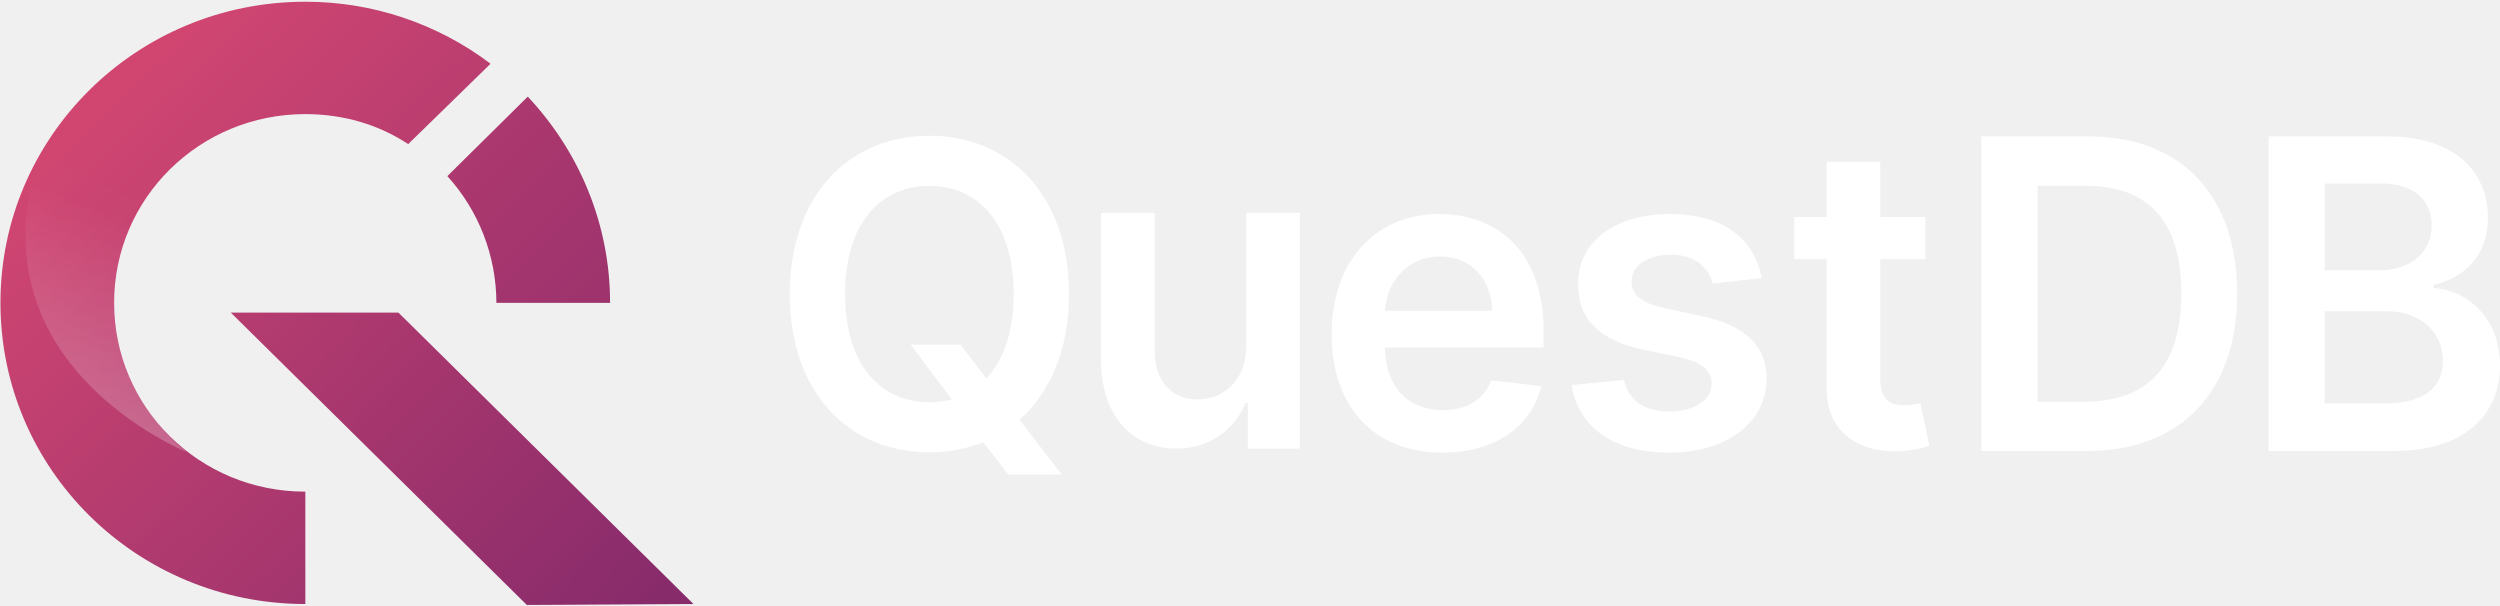
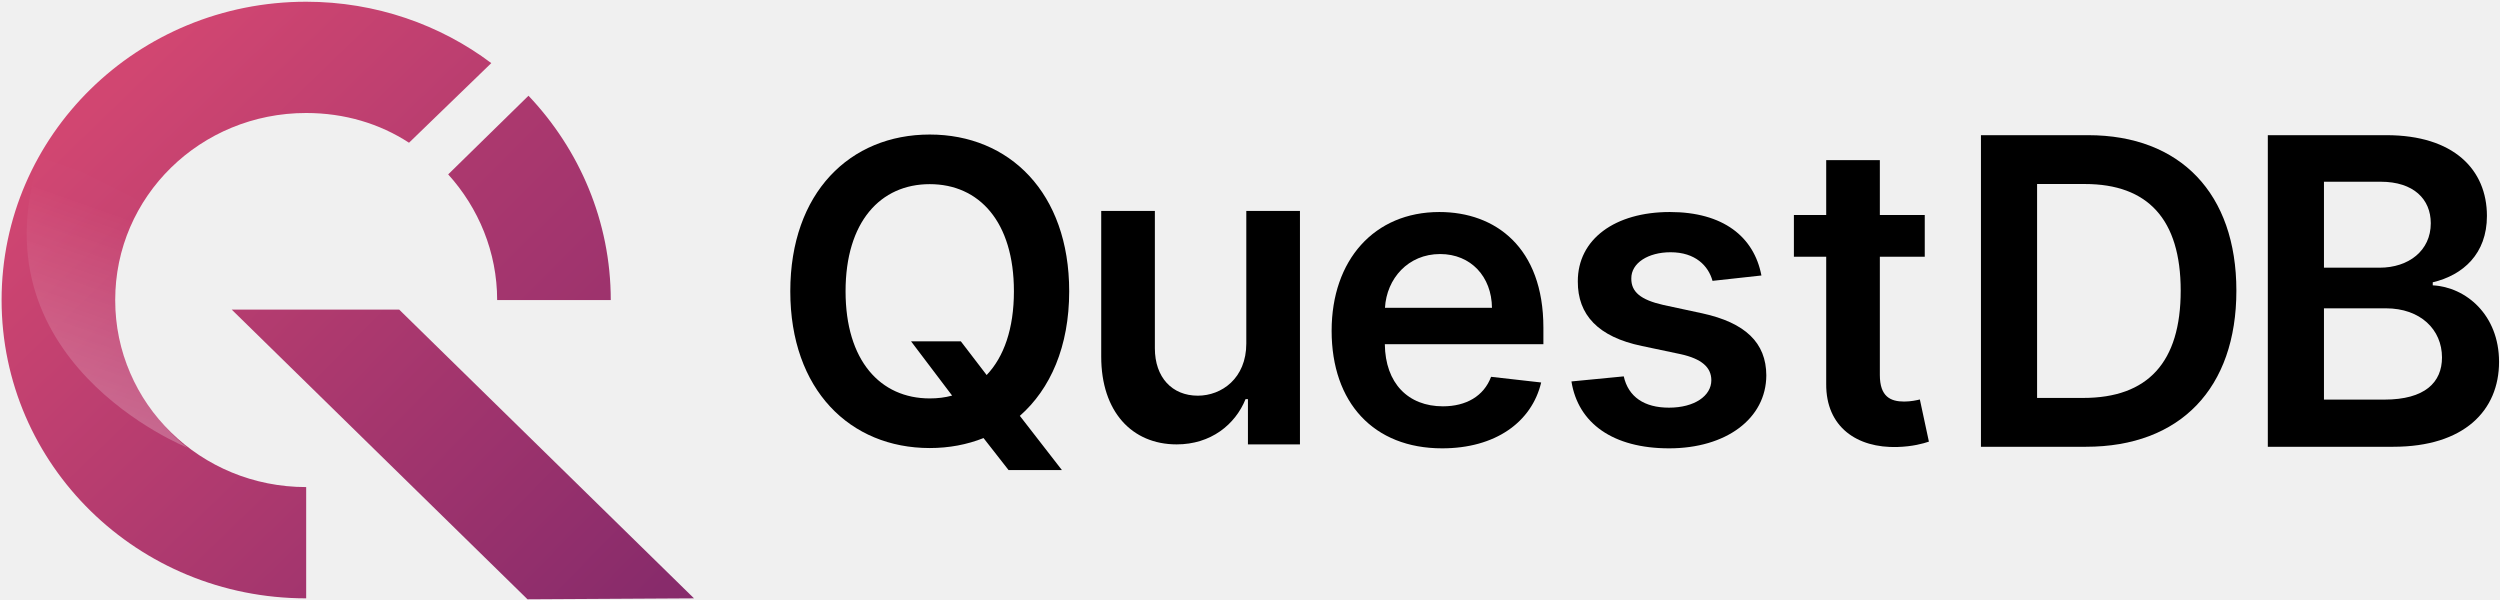
- <svg xmlns="http://www.w3.org/2000/svg" xmlns:xlink="http://www.w3.org/1999/xlink" viewBox="0 0 95 23">
+ <svg xmlns="http://www.w3.org/2000/svg" width="1180" height="283" viewBox="0 0 1180 283" fill="none">
+   <path d="M984.576 210.875C1029.15 210.875 1055.57 183.155 1055.57 137.195C1055.57 91.379 1029.15 63.803 985.576 63.803H935.006V210.875H984.576ZM961.505 187.823V86.855H984.076C1013.79 86.855 1029.29 103.515 1029.29 137.195C1029.29 171.019 1013.79 187.823 983.29 187.823H961.505Z" fill="black" />
+   <path d="M1070.41 210.875H1129.62C1163.12 210.875 1179.55 193.712 1179.55 170.804C1179.55 148.542 1163.83 135.472 1148.26 134.682V133.246C1162.55 129.87 1173.83 119.817 1173.83 101.935C1173.83 80.032 1158.12 63.803 1126.4 63.803H1070.41V210.875ZM1096.91 188.613V145.526H1126.12C1142.48 145.526 1152.62 155.579 1152.62 168.721C1152.62 180.427 1144.62 188.613 1125.4 188.613H1096.91ZM1096.91 126.352V85.777H1123.69C1139.26 85.777 1147.33 94.036 1147.33 105.382C1147.33 118.309 1136.9 126.352 1123.12 126.352H1096.91Z" fill="black" />
+   <path d="M504.66 137.488C504.66 90.929 476.401 63.5 438.839 63.5C401.207 63.5 373.018 90.929 373.018 137.488C373.018 183.977 401.207 211.477 438.839 211.477C447.932 211.477 456.466 209.859 464.23 206.764L476.051 221.886H501.232L481.367 196.285C495.777 183.626 504.66 163.581 504.66 137.488ZM430.025 161.12L449.401 186.72C446.043 187.634 442.546 188.056 438.839 188.056C415.546 188.056 399.108 170.263 399.108 137.488C399.108 104.714 415.546 86.92 438.839 86.92C462.201 86.92 478.569 104.714 478.569 137.488C478.569 155.212 473.813 168.504 465.699 177.014L453.528 161.12H430.025Z" fill="black" />
+   <path d="M588.255 162.147C588.255 178.605 576.574 186.763 565.382 186.763C553.211 186.763 545.097 178.113 545.097 164.398V99.553H519.776V168.337C519.776 194.289 534.259 209.752 555.383 209.752C571.471 209.752 583.009 200.478 587.906 188.381H589.025V209.752H613.577V99.553H588.255V162.147Z" fill="black" />
+   <path d="M680.708 211.617C705.749 211.617 722.957 199.309 727.433 180.531L703.791 177.858C700.363 187.001 691.97 191.784 681.058 191.784C664.69 191.784 653.848 180.953 653.638 162.456H728.483V154.649C728.483 116.741 705.819 100.072 679.379 100.072C648.602 100.072 628.527 122.789 628.527 156.126C628.527 190.026 648.322 211.617 680.708 211.617ZM653.708 145.295C654.477 131.51 664.62 119.906 679.729 119.906C694.278 119.906 704.071 130.596 704.211 145.295H653.708Z" fill="black" />
+   <path d="M831.393 130.033C827.896 111.747 813.347 100.072 788.165 100.072C762.285 100.072 744.658 112.872 744.728 132.846C744.658 148.601 754.311 159.01 774.945 163.3L793.272 167.168C803.134 169.348 807.751 173.357 807.751 179.476C807.751 186.861 799.777 192.417 787.746 192.417C776.134 192.417 768.58 187.353 766.412 177.647L741.72 180.039C744.868 199.872 761.445 211.617 787.816 211.617C814.676 211.617 833.632 197.621 833.702 177.155C833.632 161.753 823.769 152.328 803.484 147.897L785.158 143.959C774.246 141.497 769.909 137.699 769.979 131.44C769.909 124.125 777.953 119.062 788.515 119.062C800.197 119.062 806.352 125.462 808.31 132.565L831.393 130.033Z" fill="black" />
+   <path d="M908.483 101.479H887.289V75.597H861.968V101.479H846.719V121.171H861.968V181.234C861.828 201.56 876.517 211.547 895.543 210.984C902.748 210.773 907.714 209.367 910.442 208.452L906.175 188.549C904.776 188.9 901.908 189.533 898.761 189.533C892.395 189.533 887.289 187.283 887.289 177.014V121.171H908.483V101.479Z" fill="black" />
+   <g clip-path="url(#clip0)">
+     <path d="M54.373 141.617C54.373 92.722 94.591 53.334 144.516 53.334C162.545 53.334 179.186 58.314 193.054 67.369L231.885 29.791C207.847 11.682 177.337 0.816 144.516 0.816C65.005 0.816 0.75 63.747 0.75 141.617C0.75 219.488 65.005 282.418 144.516 282.418V229.901C94.591 229.901 54.373 190.513 54.373 141.617Z" fill="url(#paint0_linear)" />
+     <path d="M234.656 141.618H288.28C288.28 104.494 273.487 70.539 249.449 45.185L211.543 82.31C225.873 98.156 234.656 118.981 234.656 141.618Z" fill="url(#paint1_linear)" />
+     <path d="M188.431 146.146H109.383L248.988 282.873L327.574 282.42L188.431 146.146Z" fill="url(#paint2_linear)" />
+     <path opacity="0.6" d="M19.703 71.447C-14.967 170.144 88.581 211.343 88.581 211.343C77.487 203.193 63.618 184.179 59.458 170.596C50.675 142.527 53.449 120.343 67.779 95.895" fill="url(#paint3_linear)" />
+   </g>
  <defs>
-     <path id="reuse-0" fill-opacity=".6" d="M0 0h95v23H0z" />
+     <linearGradient id="paint0_linear" x1="324.34" y1="283.316" x2="72.659" y2="22.646" gradientUnits="userSpaceOnUse">
+       <stop stop-color="#892C6C" />
+       <stop offset="1" stop-color="#D14671" />
+     </linearGradient>
+     <linearGradient id="paint1_linear" x1="58.531" y1="17.51" x2="319.201" y2="279.464" gradientUnits="userSpaceOnUse">
+       <stop stop-color="#C34170" />
+       <stop offset="1" stop-color="#8B2C6C" />
+     </linearGradient>
+     <linearGradient id="paint2_linear" x1="312.783" y1="276.898" x2="46.977" y2="17.512" gradientUnits="userSpaceOnUse">
+       <stop stop-color="#882B6B" />
+       <stop offset="1" stop-color="#CF4671" />
+     </linearGradient>
+     <linearGradient id="paint3_linear" x1="35.258" y1="192.381" x2="71.518" y2="89.576" gradientUnits="userSpaceOnUse">
+       <stop stop-color="white" stop-opacity="0.38" />
+       <stop offset="0.86" stop-color="white" stop-opacity="0.01" />
+       <stop offset="1" stop-color="white" stop-opacity="0" />
+     </linearGradient>
+     <clipPath id="clip0">
+       <rect width="326.825" height="282.054" fill="white" transform="translate(0.75 0.816406)" />
+     </clipPath>
  </defs>
-   <defs>
-     <linearGradient id="e" x1="323.795" x2="72.114" y1="283.316" y2="22.646" gradientTransform="scale(.08058 .08127)" gradientUnits="userSpaceOnUse">
-       <stop offset="0" stop-color="#892c6c" />
-       <stop offset="1" stop-color="#d14671" />
-     </linearGradient>
-     <linearGradient id="f" x1="57.988" x2="318.658" y1="17.51" y2="279.464" gradientTransform="scale(.08058 .08127)" gradientUnits="userSpaceOnUse">
-       <stop offset="0" stop-color="#c34170" />
-       <stop offset="1" stop-color="#8b2c6c" />
-     </linearGradient>
-     <linearGradient id="h" x1="312.238" x2="46.432" y1="276.898" y2="17.512" gradientTransform="scale(.08058 .08127)" gradientUnits="userSpaceOnUse">
-       <stop offset="0" stop-color="#882b6b" />
-       <stop offset="1" stop-color="#cf4671" />
-     </linearGradient>
-     <linearGradient id="c" x1="34.713" x2="70.973" y1="192.381" y2="89.576" gradientTransform="scale(.08058 .08127)" gradientUnits="userSpaceOnUse">
-       <stop offset="0" stop-color="#fff" stop-opacity=".38" />
-       <stop offset=".86" stop-color="#fff" stop-opacity=".012" />
-       <stop offset="1" stop-color="#fff" stop-opacity="0" />
-     </linearGradient>
-     <clipPath id="d">
-       <path d="M.016.066H19v22.922H.016zm0 0" />
-     </clipPath>
-     <clipPath id="g">
-       <path d="M8 11h18.352v11.988H8zm0 0" />
-     </clipPath>
-     <clipPath id="i">
-       <path d="M.016.066h26.336v22.922H.016zm0 0" />
-     </clipPath>
-     <clipPath id="b">
-       <use xlink:href="#reuse-0" />
-     </clipPath>
-     <filter id="a" width="100%" height="100%" x="0%" y="0%" filterUnits="objectBoundingBox">
-       <feColorMatrix in="SourceGraphic" values="0 0 0 0 1 0 0 0 0 1 0 0 0 0 1 0 0 0 1 0" />
-     </filter>
-     <mask id="k">
-       <g filter="url(#a)">
-         <use fill-opacity=".6" xlink:href="#reuse-0" />
-       </g>
-     </mask>
-     <g id="j" clip-path="url(#b)">
-       <path fill="url(#c)" d="M1.543 5.809c-2.793 8.02 5.55 11.367 5.55 11.367-.894-.66-2.011-2.207-2.347-3.313-.707-2.281-.484-4.082.672-6.07" />
-     </g>
-   </defs>
-   <path fill="#fff" d="M79.29 17.137c3.593 0 5.722-2.25 5.722-5.989 0-3.722-2.13-5.964-5.64-5.964h-4.075v11.953zm-1.86-1.871V7.059h1.82c2.395 0 3.64 1.355 3.64 4.09 0 2.75-1.245 4.117-3.703 4.117zm8.777 1.87h4.77c2.699 0 4.023-1.394 4.023-3.253 0-1.809-1.266-2.871-2.52-2.938v-.117c1.149-.273 2.06-1.09 2.06-2.543 0-1.781-1.267-3.101-3.821-3.101h-4.512zm2.133-1.808v-3.5h2.355c1.317 0 2.133.817 2.133 1.883 0 .953-.644 1.617-2.191 1.617zm0-5.058V6.973h2.16c1.254 0 1.906.668 1.906 1.593 0 1.047-.844 1.704-1.953 1.704zm-47.719.906c0-3.785-2.277-6.016-5.305-6.016-3.03 0-5.304 2.23-5.304 6.016 0 3.777 2.273 6.012 5.304 6.012.735 0 1.422-.133 2.047-.383l.953 1.226h2.028l-1.602-2.078c1.16-1.031 1.88-2.66 1.88-4.777zm-6.016 1.918l1.563 2.082a3.2 3.2 0 01-.852.11c-1.879 0-3.203-1.45-3.203-4.11 0-2.664 1.325-4.113 3.203-4.113 1.883 0 3.204 1.449 3.204 4.113 0 1.437-.387 2.52-1.04 3.21l-.98-1.292zm12.75.086c0 1.336-.94 2-1.843 2-.98 0-1.633-.703-1.633-1.82V8.09h-2.04v5.59c0 2.11 1.165 3.367 2.868 3.367 1.297 0 2.227-.754 2.621-1.738h.09v1.738h1.977V8.09h-2.04zm7.45 4.02c2.02 0 3.406-1 3.765-2.528l-1.906-.219c-.273.746-.953 1.133-1.832 1.133-1.316 0-2.191-.879-2.207-2.383h6.031v-.633c0-3.082-1.828-4.437-3.957-4.437-2.48 0-4.097 1.847-4.097 4.554 0 2.758 1.593 4.512 4.203 4.512zm-2.176-5.391c.062-1.121.879-2.063 2.098-2.063 1.171 0 1.96.867 1.972 2.063zm14.316-1.243c-.28-1.484-1.453-2.433-3.48-2.433-2.086 0-3.508 1.039-3.5 2.664-.008 1.281.77 2.125 2.433 2.476l1.477.313c.797.176 1.168.504 1.168 1 0 .602-.645 1.05-1.613 1.05-.934 0-1.543-.41-1.72-1.198l-1.987.195c.254 1.61 1.59 2.566 3.715 2.566 2.164 0 3.69-1.136 3.695-2.8-.004-1.254-.801-2.02-2.434-2.38l-1.476-.32c-.88-.199-1.23-.508-1.223-1.015-.008-.594.64-1.008 1.492-1.008.942 0 1.438.52 1.594 1.097zm6.215-2.32h-1.71V6.145h-2.04v2.101h-1.226v1.602h1.226v4.882c-.012 1.653 1.172 2.461 2.707 2.418.578-.02.98-.132 1.2-.207l-.344-1.617a2.604 2.604 0 01-.598.078c-.512 0-.926-.18-.926-1.015v-4.54h1.711zm0 0" />
-   <g clip-path="url(#d)">
-     <path fill="url(#e)" d="M4.336 11.508c0-3.973 3.242-7.172 7.266-7.172 1.453 0 2.793.402 3.91 1.14l3.129-3.054A11.63 11.63 0 0011.6.066C5.196.066.017 5.18.017 11.508c0 6.332 5.18 11.445 11.586 11.445v-4.27c-4.024 0-7.266-3.199-7.266-7.175zm0 0" />
-   </g>
-   <path fill="url(#f)" d="M18.863 11.508h4.32c0-3.016-1.19-5.774-3.128-7.836L17 6.692a7.192 7.192 0 011.863 4.816zm0 0" />
-   <g clip-path="url(#g)">
-     <path fill="url(#h)" d="M15.14 11.879H8.77l11.25 11.11 6.332-.036zm0 0" />
-   </g>
-   <g clip-path="url(#i)">
-     <use mask="url(#k)" xlink:href="#j" />
-   </g>
</svg>
